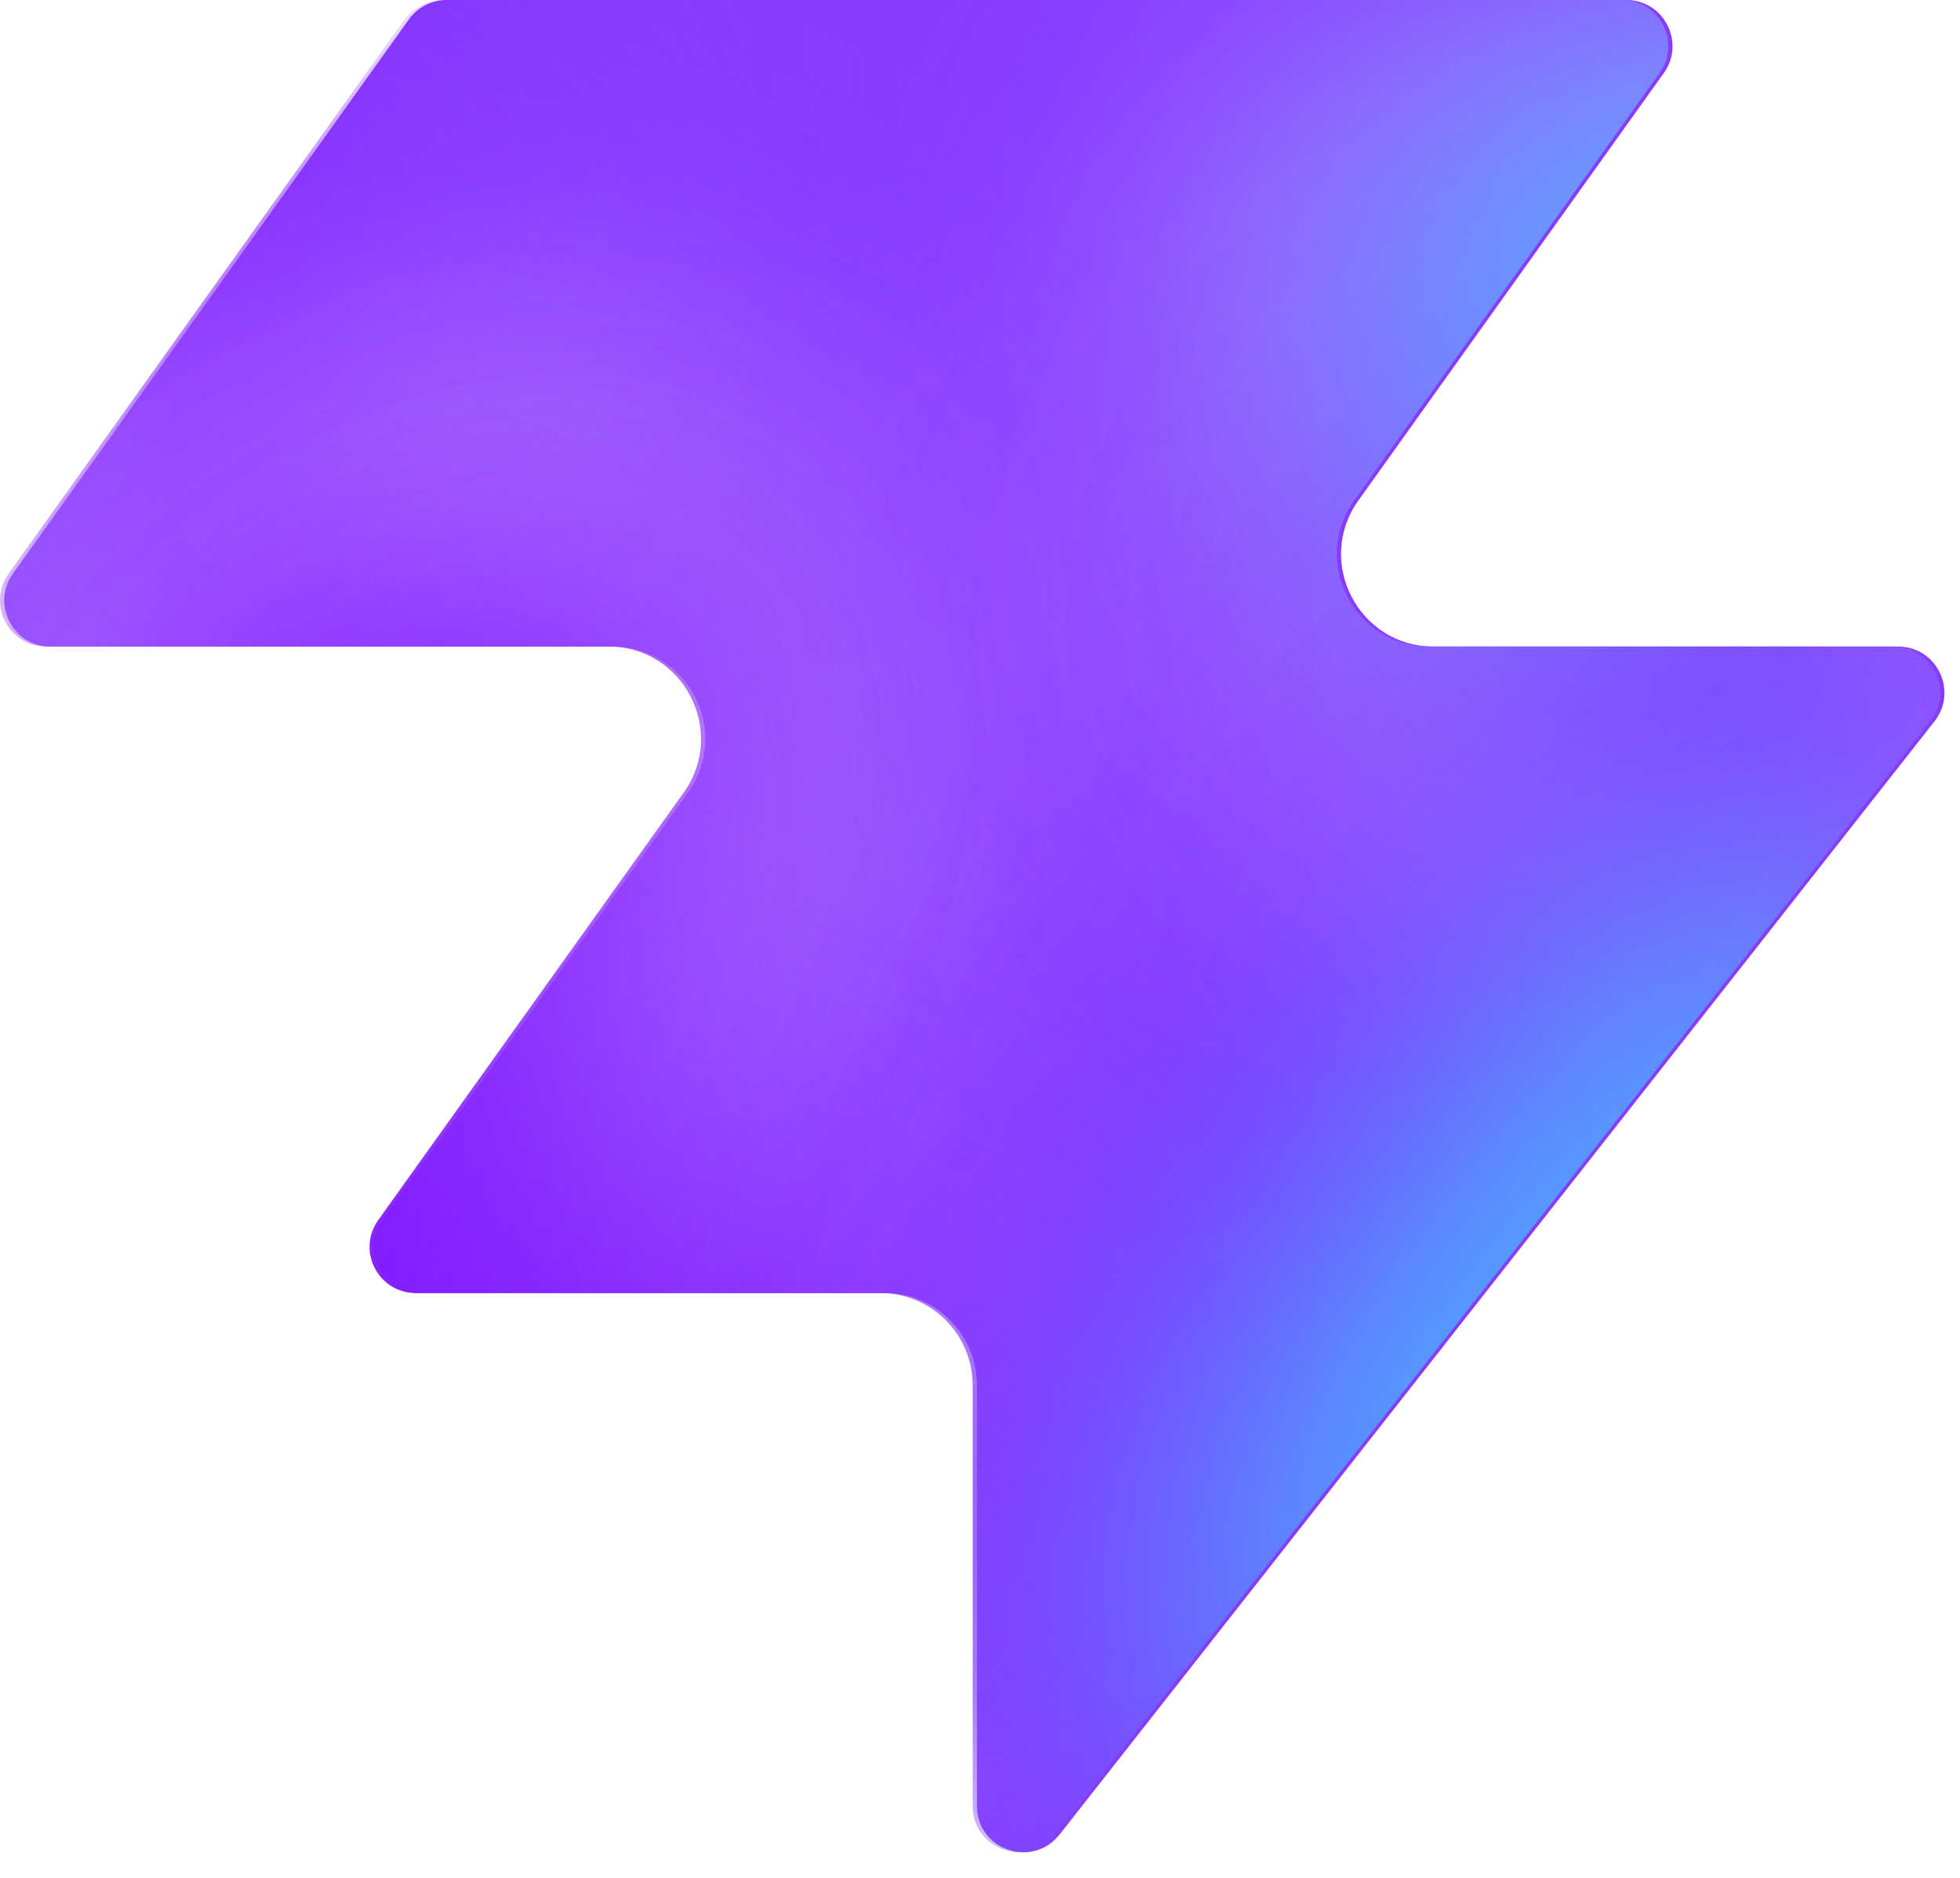
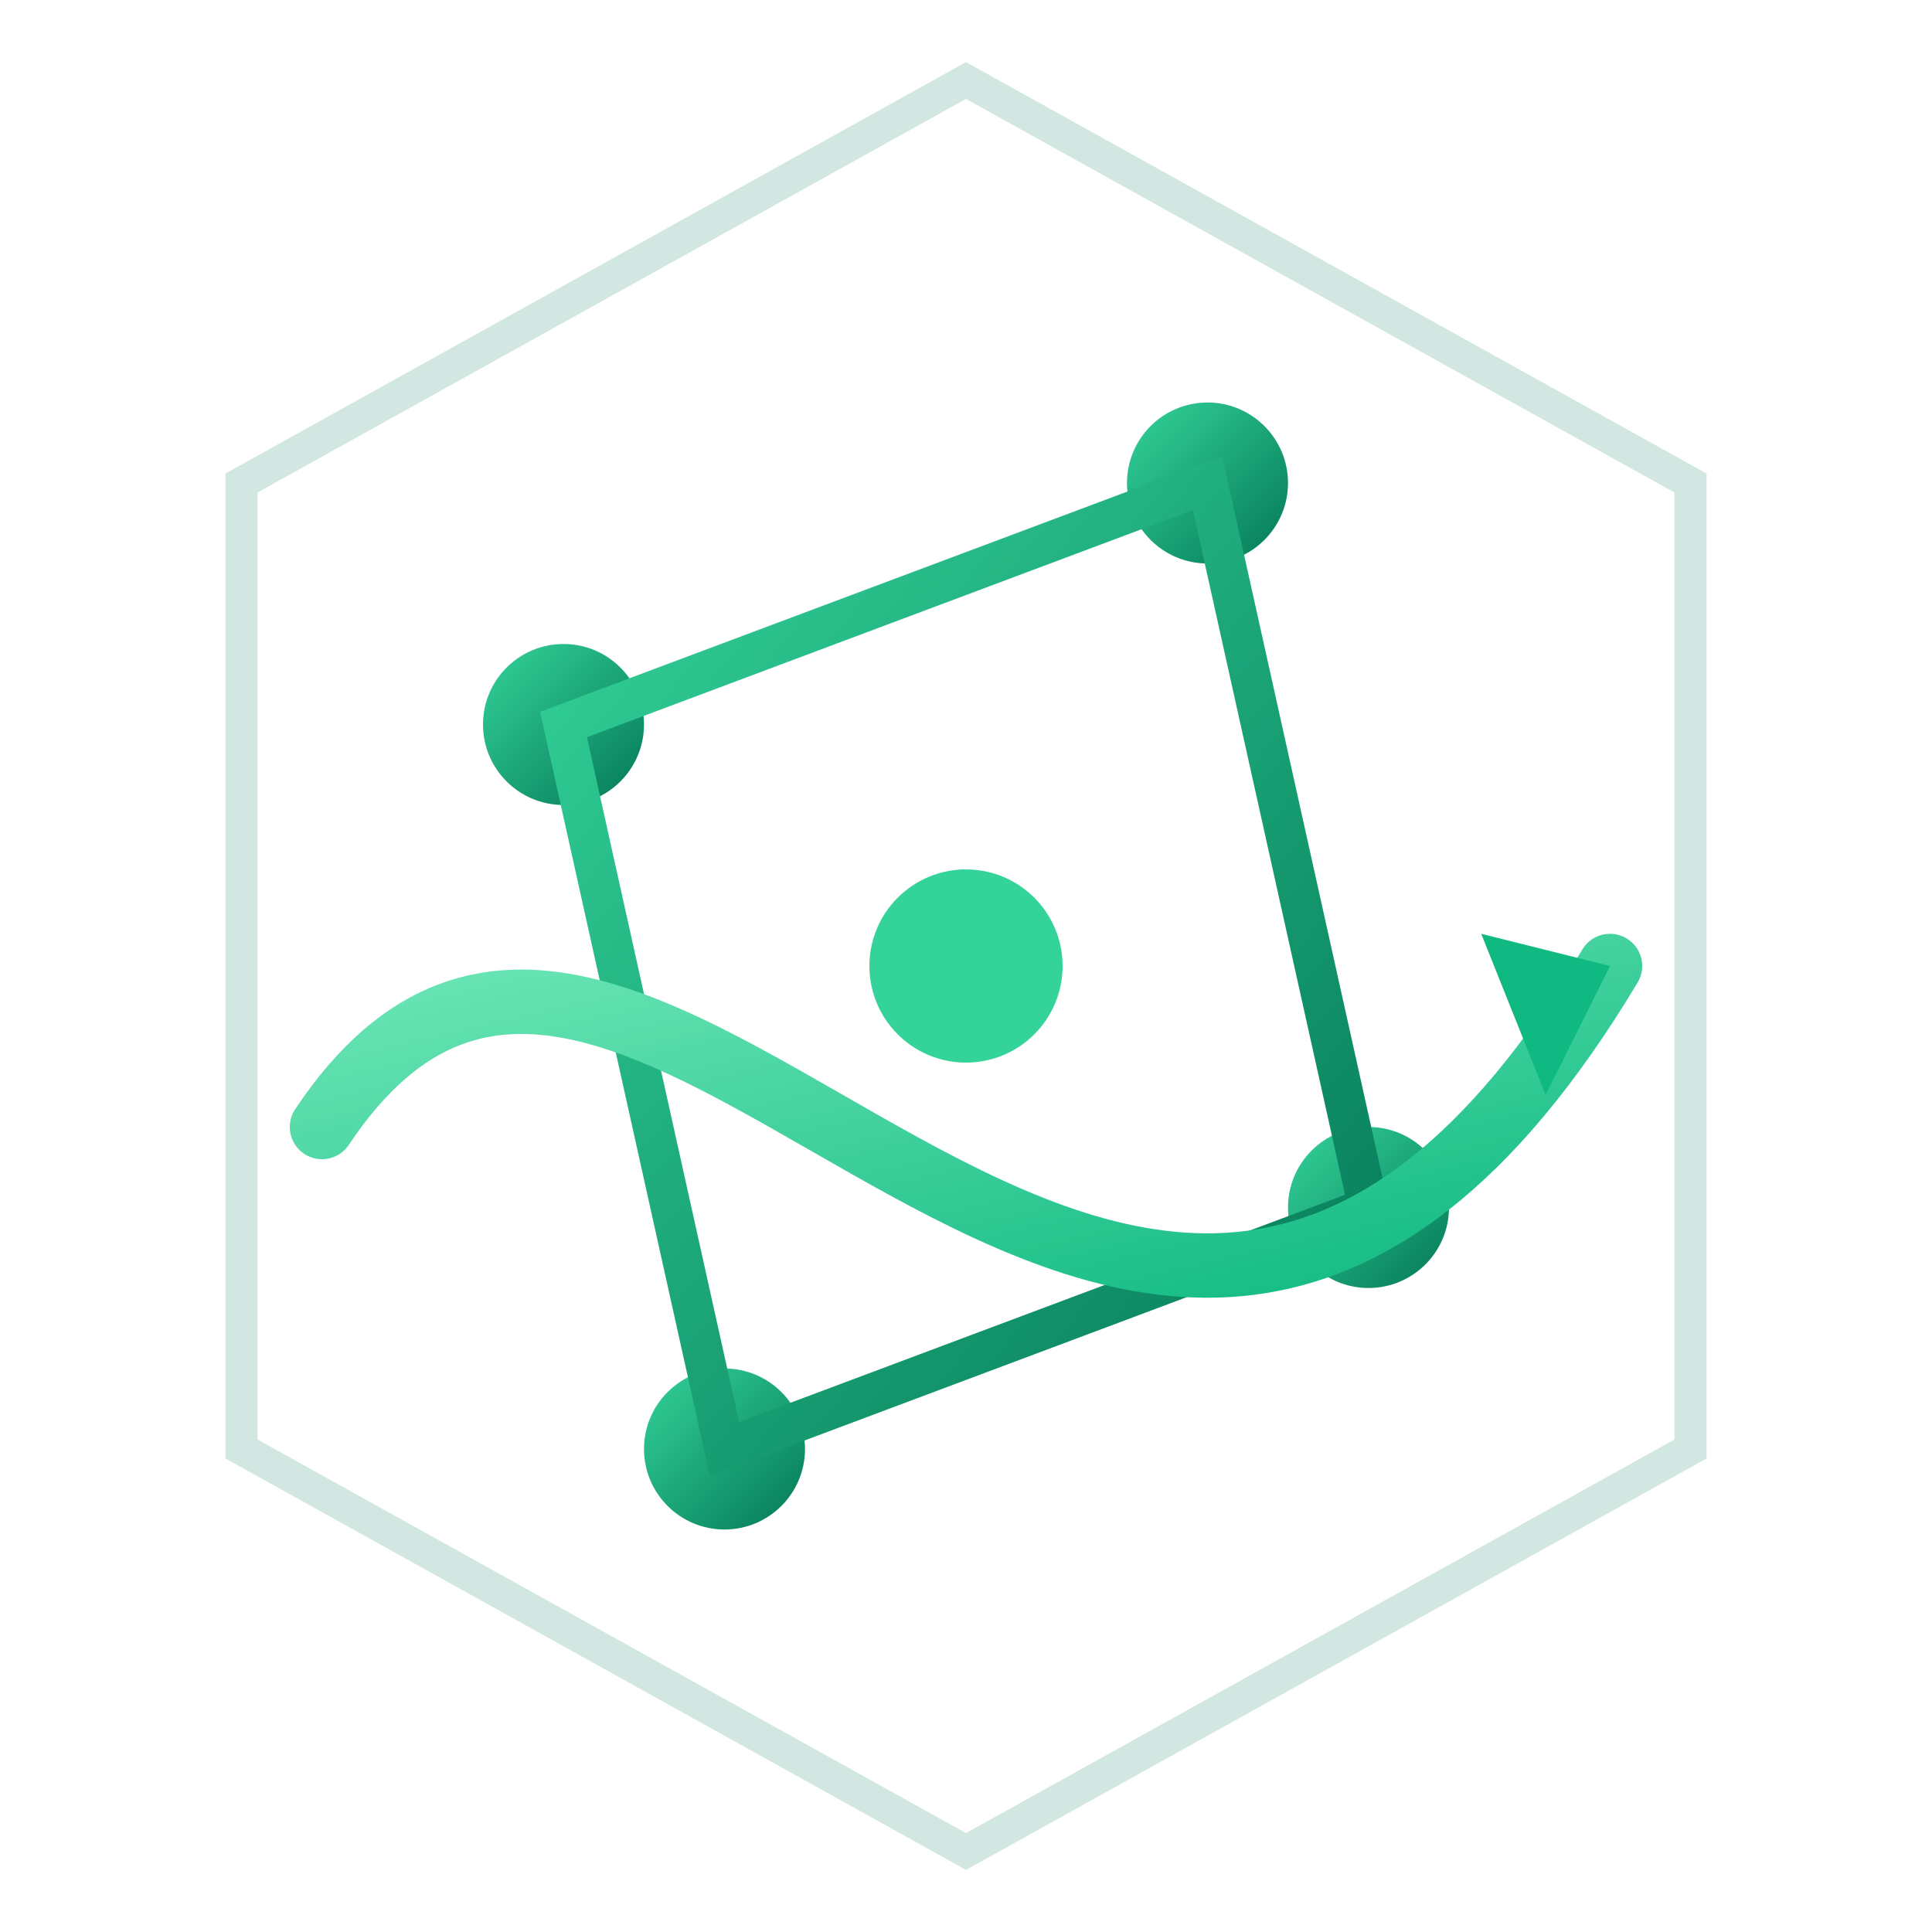
- <svg xmlns="http://www.w3.org/2000/svg" width="48" height="46" fill="none" viewBox="0 0 48 46">
-   <path fill="#863bff" d="M25.946 44.938c-.664.845-2.021.375-2.021-.698V33.937a2.26 2.26 0 0 0-2.262-2.262H10.287c-.92 0-1.456-1.04-.92-1.788l7.48-10.471c1.07-1.497 0-3.578-1.842-3.578H1.237c-.92 0-1.456-1.04-.92-1.788L10.013.474c.214-.297.556-.474.92-.474h28.894c.92 0 1.456 1.04.92 1.788l-7.48 10.471c-1.07 1.498 0 3.579 1.842 3.579h11.377c.943 0 1.473 1.088.89 1.83L25.947 44.94z" style="fill:#863bff;fill:color(display-p3 .525 .23 1);fill-opacity:1" />
-   <mask id="a" width="48" height="46" x="0" y="0" maskUnits="userSpaceOnUse" style="mask-type:alpha">
-     <path fill="#000" d="M25.842 44.938c-.664.844-2.021.375-2.021-.698V33.937a2.26 2.26 0 0 0-2.262-2.262H10.183c-.92 0-1.456-1.04-.92-1.788l7.48-10.471c1.07-1.498 0-3.579-1.842-3.579H1.133c-.92 0-1.456-1.04-.92-1.787L9.91.473c.214-.297.556-.474.92-.474h28.894c.92 0 1.456 1.04.92 1.788l-7.48 10.471c-1.07 1.498 0 3.578 1.842 3.578h11.377c.943 0 1.473 1.088.89 1.832L25.843 44.94z" style="fill:#000;fill-opacity:1" />
-   </mask>
-   <g mask="url(#a)">
-     <g filter="url(#b)">
-       <ellipse cx="5.508" cy="14.704" fill="#ede6ff" rx="5.508" ry="14.704" style="fill:#ede6ff;fill:color(display-p3 .927 .903 1);fill-opacity:1" transform="matrix(.00324 1 1 -.00324 -4.47 31.516)" />
-     </g>
-     <g filter="url(#c)">
-       <ellipse cx="10.399" cy="29.851" fill="#ede6ff" rx="10.399" ry="29.851" style="fill:#ede6ff;fill:color(display-p3 .927 .903 1);fill-opacity:1" transform="matrix(.00324 1 1 -.00324 -39.328 7.883)" />
-     </g>
-     <g filter="url(#d)">
-       <ellipse cx="5.508" cy="30.487" fill="#7e14ff" rx="5.508" ry="30.487" style="fill:#7e14ff;fill:color(display-p3 .492 .077 1);fill-opacity:1" transform="rotate(89.814 -25.913 -14.639)scale(1 -1)" />
-     </g>
-     <g filter="url(#e)">
-       <ellipse cx="5.508" cy="30.599" fill="#7e14ff" rx="5.508" ry="30.599" style="fill:#7e14ff;fill:color(display-p3 .492 .077 1);fill-opacity:1" transform="rotate(89.814 -32.644 -3.334)scale(1 -1)" />
-     </g>
-     <g filter="url(#f)">
-       <ellipse cx="5.508" cy="30.599" fill="#7e14ff" rx="5.508" ry="30.599" style="fill:#7e14ff;fill:color(display-p3 .492 .077 1);fill-opacity:1" transform="matrix(.00324 1 1 -.00324 -34.34 30.47)" />
-     </g>
-     <g filter="url(#g)">
-       <ellipse cx="14.072" cy="22.078" fill="#ede6ff" rx="14.072" ry="22.078" style="fill:#ede6ff;fill:color(display-p3 .927 .903 1);fill-opacity:1" transform="rotate(93.35 24.506 48.493)scale(-1 1)" />
-     </g>
-     <g filter="url(#h)">
-       <ellipse cx="3.47" cy="21.501" fill="#7e14ff" rx="3.47" ry="21.501" style="fill:#7e14ff;fill:color(display-p3 .492 .077 1);fill-opacity:1" transform="rotate(89.009 28.708 47.59)scale(-1 1)" />
-     </g>
-     <g filter="url(#i)">
-       <ellipse cx="3.47" cy="21.501" fill="#7e14ff" rx="3.47" ry="21.501" style="fill:#7e14ff;fill:color(display-p3 .492 .077 1);fill-opacity:1" transform="rotate(89.009 28.708 47.59)scale(-1 1)" />
-     </g>
-     <g filter="url(#j)">
-       <ellipse cx=".387" cy="8.972" fill="#7e14ff" rx="4.407" ry="29.108" style="fill:#7e14ff;fill:color(display-p3 .492 .077 1);fill-opacity:1" transform="rotate(39.51 .387 8.972)" />
-     </g>
-     <g filter="url(#k)">
-       <ellipse cx="47.523" cy="-6.092" fill="#7e14ff" rx="4.407" ry="29.108" style="fill:#7e14ff;fill:color(display-p3 .492 .077 1);fill-opacity:1" transform="rotate(37.892 47.523 -6.092)" />
-     </g>
-     <g filter="url(#l)">
-       <ellipse cx="41.412" cy="6.333" fill="#47bfff" rx="5.971" ry="9.665" style="fill:#47bfff;fill:color(display-p3 .28 .748 1);fill-opacity:1" transform="rotate(37.892 41.412 6.333)" />
-     </g>
-     <g filter="url(#m)">
-       <ellipse cx="-1.879" cy="38.332" fill="#7e14ff" rx="4.407" ry="29.108" style="fill:#7e14ff;fill:color(display-p3 .492 .077 1);fill-opacity:1" transform="rotate(37.892 -1.88 38.332)" />
-     </g>
-     <g filter="url(#n)">
-       <ellipse cx="-1.879" cy="38.332" fill="#7e14ff" rx="4.407" ry="29.108" style="fill:#7e14ff;fill:color(display-p3 .492 .077 1);fill-opacity:1" transform="rotate(37.892 -1.88 38.332)" />
-     </g>
-     <g filter="url(#o)">
-       <ellipse cx="35.651" cy="29.907" fill="#7e14ff" rx="4.407" ry="29.108" style="fill:#7e14ff;fill:color(display-p3 .492 .077 1);fill-opacity:1" transform="rotate(37.892 35.651 29.907)" />
-     </g>
-     <g filter="url(#p)">
-       <ellipse cx="38.418" cy="32.4" fill="#47bfff" rx="5.971" ry="15.297" style="fill:#47bfff;fill:color(display-p3 .28 .748 1);fill-opacity:1" transform="rotate(37.892 38.418 32.4)" />
-     </g>
-   </g>
+ <svg xmlns="http://www.w3.org/2000/svg" width="200" height="200" viewBox="0 0 120 120">
  <defs>
-     <filter id="b" width="60.045" height="41.654" x="-19.77" y="16.149" color-interpolation-filters="sRGB" filterUnits="userSpaceOnUse">
-       <feFlood flood-opacity="0" result="BackgroundImageFix" />
-       <feBlend in="SourceGraphic" in2="BackgroundImageFix" result="shape" />
-       <feGaussianBlur result="effect1_foregroundBlur_2002_17158" stdDeviation="7.659" />
-     </filter>
-     <filter id="c" width="90.34" height="51.437" x="-54.613" y="-7.533" color-interpolation-filters="sRGB" filterUnits="userSpaceOnUse">
-       <feFlood flood-opacity="0" result="BackgroundImageFix" />
-       <feBlend in="SourceGraphic" in2="BackgroundImageFix" result="shape" />
-       <feGaussianBlur result="effect1_foregroundBlur_2002_17158" stdDeviation="7.659" />
-     </filter>
-     <filter id="d" width="79.355" height="29.4" x="-49.64" y="2.03" color-interpolation-filters="sRGB" filterUnits="userSpaceOnUse">
-       <feFlood flood-opacity="0" result="BackgroundImageFix" />
-       <feBlend in="SourceGraphic" in2="BackgroundImageFix" result="shape" />
-       <feGaussianBlur result="effect1_foregroundBlur_2002_17158" stdDeviation="4.596" />
-     </filter>
-     <filter id="e" width="79.579" height="29.4" x="-45.045" y="20.029" color-interpolation-filters="sRGB" filterUnits="userSpaceOnUse">
-       <feFlood flood-opacity="0" result="BackgroundImageFix" />
-       <feBlend in="SourceGraphic" in2="BackgroundImageFix" result="shape" />
-       <feGaussianBlur result="effect1_foregroundBlur_2002_17158" stdDeviation="4.596" />
-     </filter>
-     <filter id="f" width="79.579" height="29.4" x="-43.513" y="21.178" color-interpolation-filters="sRGB" filterUnits="userSpaceOnUse">
-       <feFlood flood-opacity="0" result="BackgroundImageFix" />
-       <feBlend in="SourceGraphic" in2="BackgroundImageFix" result="shape" />
-       <feGaussianBlur result="effect1_foregroundBlur_2002_17158" stdDeviation="4.596" />
-     </filter>
-     <filter id="g" width="74.749" height="58.852" x="15.756" y="-17.901" color-interpolation-filters="sRGB" filterUnits="userSpaceOnUse">
-       <feFlood flood-opacity="0" result="BackgroundImageFix" />
-       <feBlend in="SourceGraphic" in2="BackgroundImageFix" result="shape" />
-       <feGaussianBlur result="effect1_foregroundBlur_2002_17158" stdDeviation="7.659" />
-     </filter>
-     <filter id="h" width="61.377" height="25.362" x="23.548" y="2.284" color-interpolation-filters="sRGB" filterUnits="userSpaceOnUse">
-       <feFlood flood-opacity="0" result="BackgroundImageFix" />
-       <feBlend in="SourceGraphic" in2="BackgroundImageFix" result="shape" />
-       <feGaussianBlur result="effect1_foregroundBlur_2002_17158" stdDeviation="4.596" />
-     </filter>
-     <filter id="i" width="61.377" height="25.362" x="23.548" y="2.284" color-interpolation-filters="sRGB" filterUnits="userSpaceOnUse">
-       <feFlood flood-opacity="0" result="BackgroundImageFix" />
-       <feBlend in="SourceGraphic" in2="BackgroundImageFix" result="shape" />
-       <feGaussianBlur result="effect1_foregroundBlur_2002_17158" stdDeviation="4.596" />
-     </filter>
-     <filter id="j" width="56.045" height="63.649" x="-27.636" y="-22.853" color-interpolation-filters="sRGB" filterUnits="userSpaceOnUse">
-       <feFlood flood-opacity="0" result="BackgroundImageFix" />
-       <feBlend in="SourceGraphic" in2="BackgroundImageFix" result="shape" />
-       <feGaussianBlur result="effect1_foregroundBlur_2002_17158" stdDeviation="4.596" />
-     </filter>
-     <filter id="k" width="54.814" height="64.646" x="20.116" y="-38.415" color-interpolation-filters="sRGB" filterUnits="userSpaceOnUse">
-       <feFlood flood-opacity="0" result="BackgroundImageFix" />
-       <feBlend in="SourceGraphic" in2="BackgroundImageFix" result="shape" />
-       <feGaussianBlur result="effect1_foregroundBlur_2002_17158" stdDeviation="4.596" />
-     </filter>
-     <filter id="l" width="33.541" height="35.313" x="24.641" y="-11.323" color-interpolation-filters="sRGB" filterUnits="userSpaceOnUse">
-       <feFlood flood-opacity="0" result="BackgroundImageFix" />
-       <feBlend in="SourceGraphic" in2="BackgroundImageFix" result="shape" />
-       <feGaussianBlur result="effect1_foregroundBlur_2002_17158" stdDeviation="4.596" />
-     </filter>
-     <filter id="m" width="54.814" height="64.646" x="-29.286" y="6.009" color-interpolation-filters="sRGB" filterUnits="userSpaceOnUse">
-       <feFlood flood-opacity="0" result="BackgroundImageFix" />
-       <feBlend in="SourceGraphic" in2="BackgroundImageFix" result="shape" />
-       <feGaussianBlur result="effect1_foregroundBlur_2002_17158" stdDeviation="4.596" />
-     </filter>
-     <filter id="n" width="54.814" height="64.646" x="-29.286" y="6.009" color-interpolation-filters="sRGB" filterUnits="userSpaceOnUse">
-       <feFlood flood-opacity="0" result="BackgroundImageFix" />
-       <feBlend in="SourceGraphic" in2="BackgroundImageFix" result="shape" />
-       <feGaussianBlur result="effect1_foregroundBlur_2002_17158" stdDeviation="4.596" />
-     </filter>
-     <filter id="o" width="54.814" height="64.646" x="8.244" y="-2.416" color-interpolation-filters="sRGB" filterUnits="userSpaceOnUse">
-       <feFlood flood-opacity="0" result="BackgroundImageFix" />
-       <feBlend in="SourceGraphic" in2="BackgroundImageFix" result="shape" />
-       <feGaussianBlur result="effect1_foregroundBlur_2002_17158" stdDeviation="4.596" />
-     </filter>
-     <filter id="p" width="39.409" height="43.623" x="18.713" y="10.588" color-interpolation-filters="sRGB" filterUnits="userSpaceOnUse">
-       <feFlood flood-opacity="0" result="BackgroundImageFix" />
-       <feBlend in="SourceGraphic" in2="BackgroundImageFix" result="shape" />
-       <feGaussianBlur result="effect1_foregroundBlur_2002_17158" stdDeviation="4.596" />
-     </filter>
+     <linearGradient id="g1" x1="0" y1="0" x2="1" y2="1">
+       <stop offset="0%" stop-color="#34D399" />
+       <stop offset="100%" stop-color="#047857" />
+     </linearGradient>
+     <linearGradient id="g2" x1="0" y1="0" x2="1" y2="1">
+       <stop offset="0%" stop-color="#6EE7B7" />
+       <stop offset="100%" stop-color="#10B981" />
+     </linearGradient>
  </defs>
+   <polygon points="60,5 105,30 105,90 60,115 15,90 15,30" fill="none" stroke="#047857" stroke-width="2" opacity="0.18" />
+   <circle cx="35" cy="45" r="5" fill="url(#g1)" />
+   <circle cx="75" cy="30" r="5" fill="url(#g1)" />
+   <circle cx="85" cy="75" r="5" fill="url(#g1)" />
+   <circle cx="45" cy="90" r="5" fill="url(#g1)" />
+   <path d="M35 45 L75 30 L85 75 L45 90 Z" fill="none" stroke="url(#g1)" stroke-width="2.5" />
+   <path d="M20 70 C40 40, 70 110, 100 60" fill="none" stroke="url(#g2)" stroke-width="4" stroke-linecap="round" />
+   <polygon points="100,60 92,58 96,68" fill="#10B981" />
+   <circle cx="60" cy="60" r="6" fill="#34D399" />
</svg>
